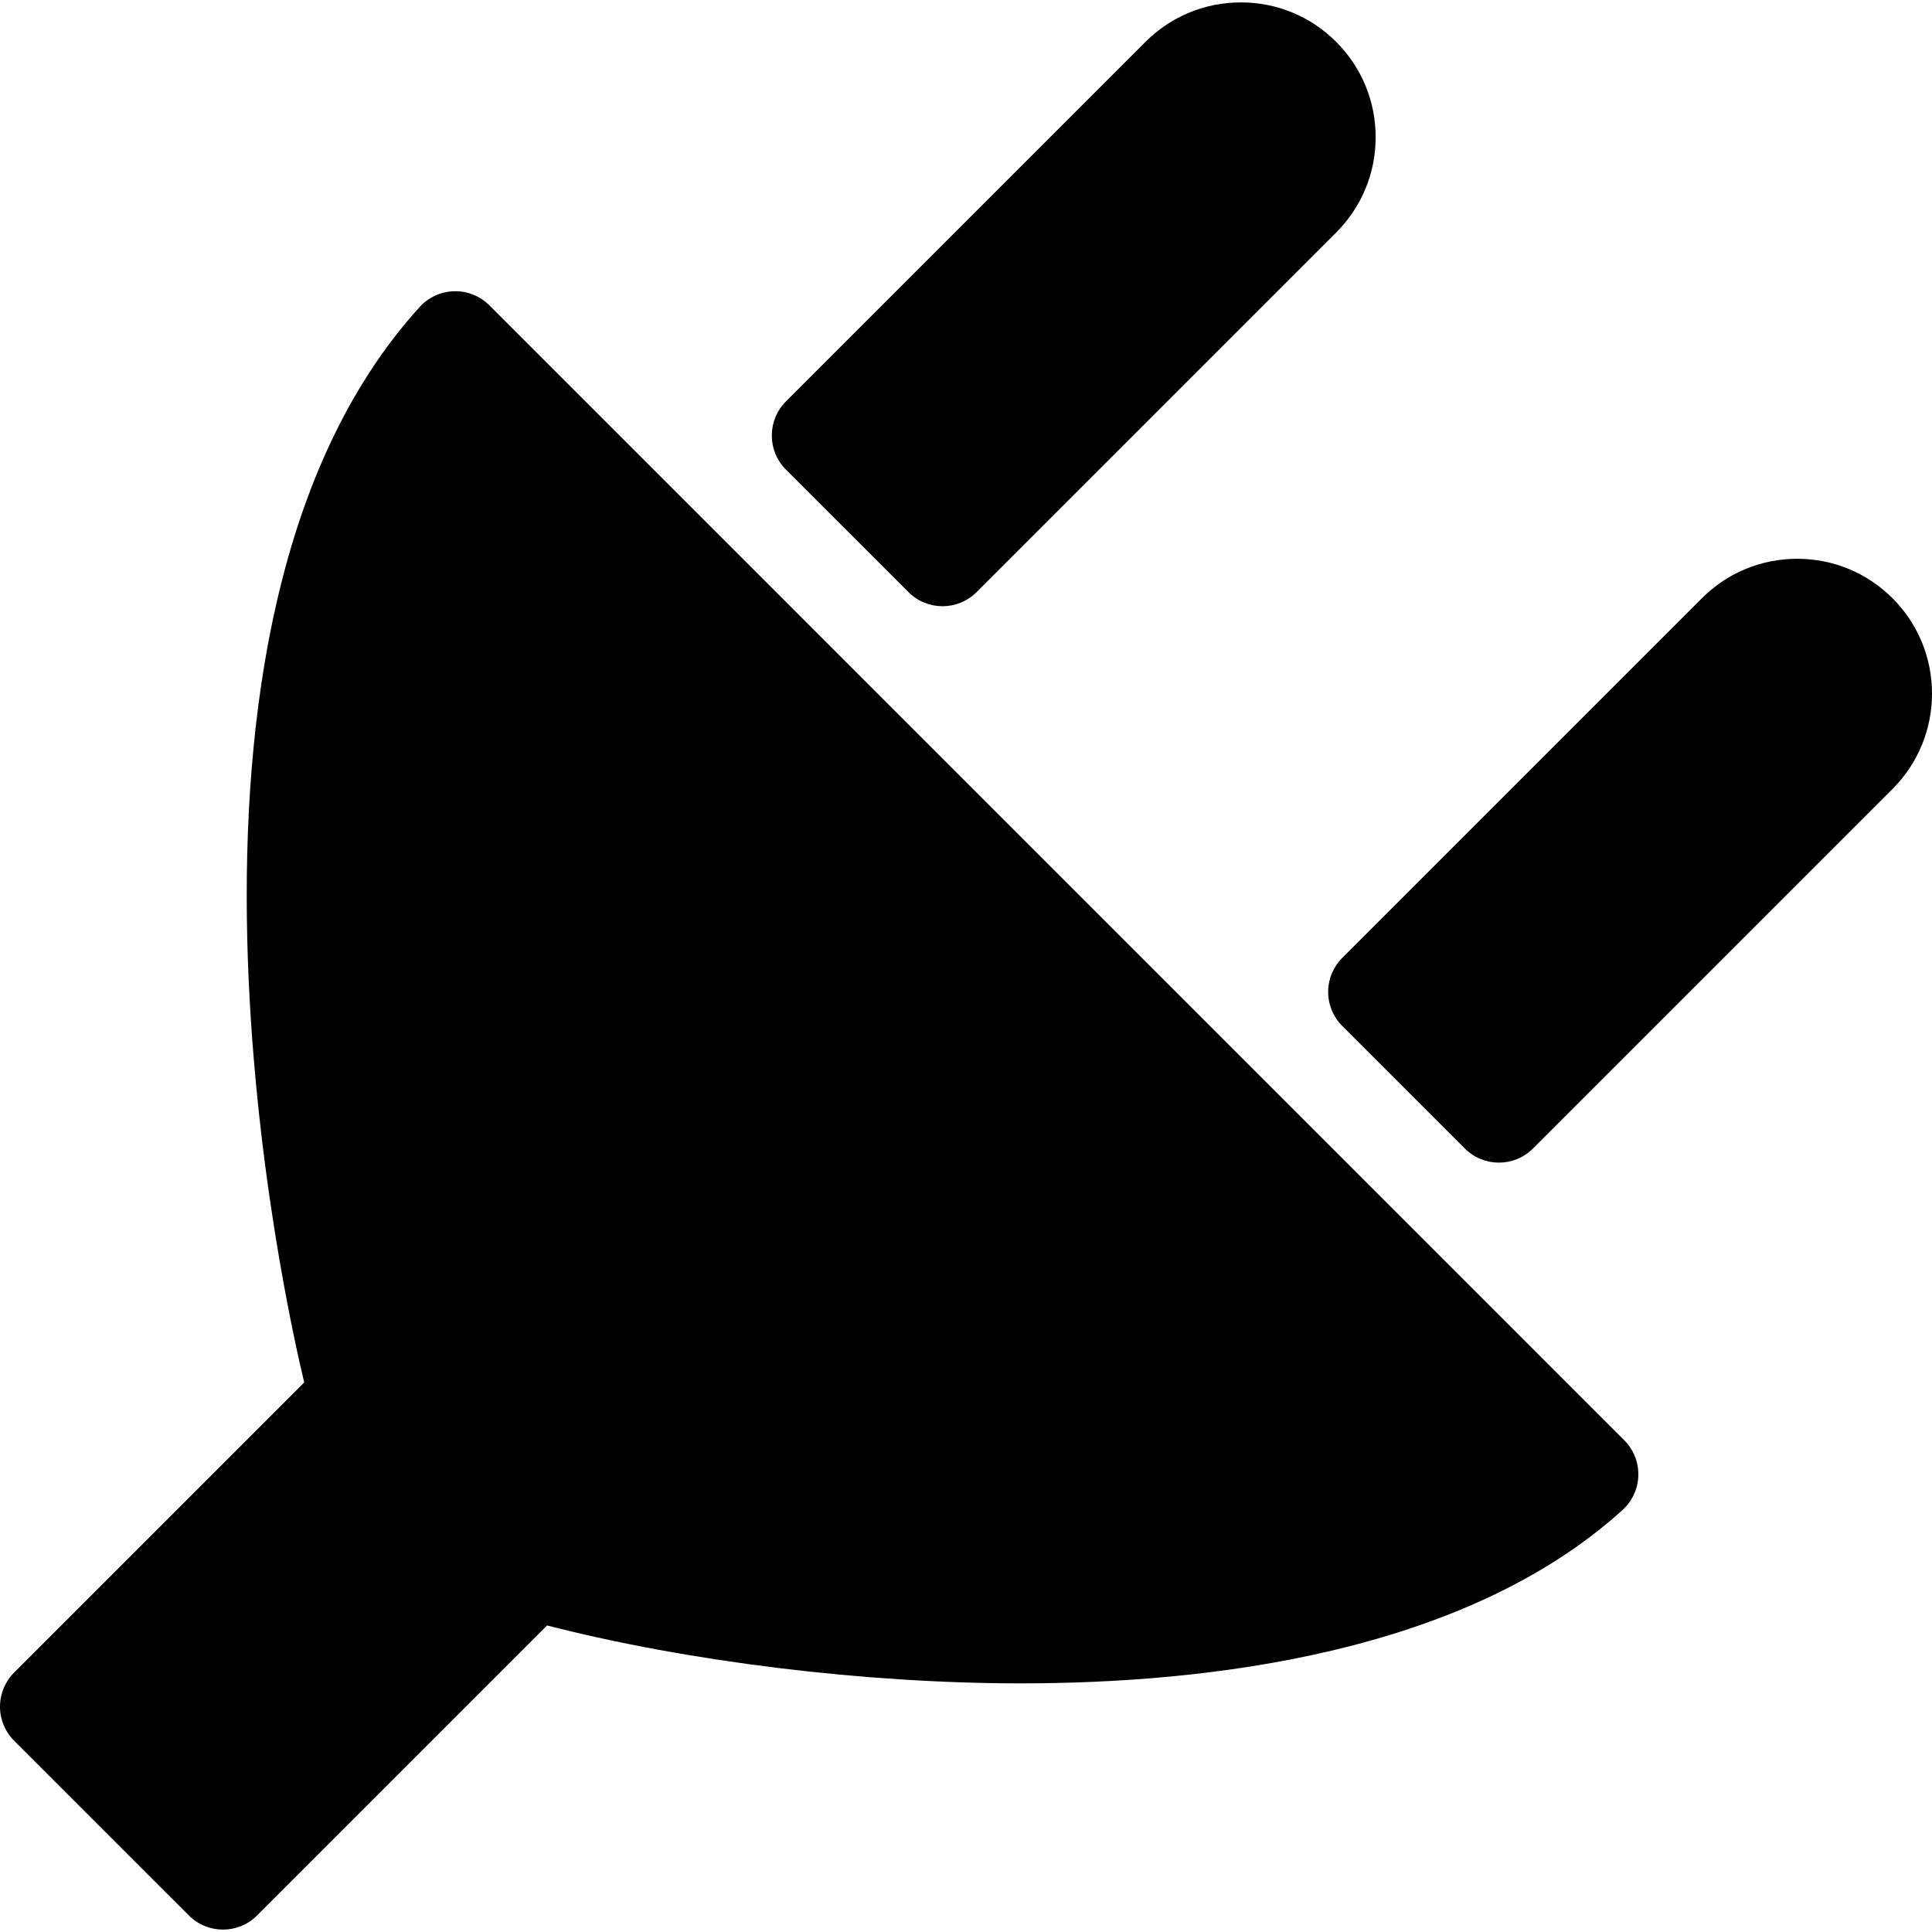
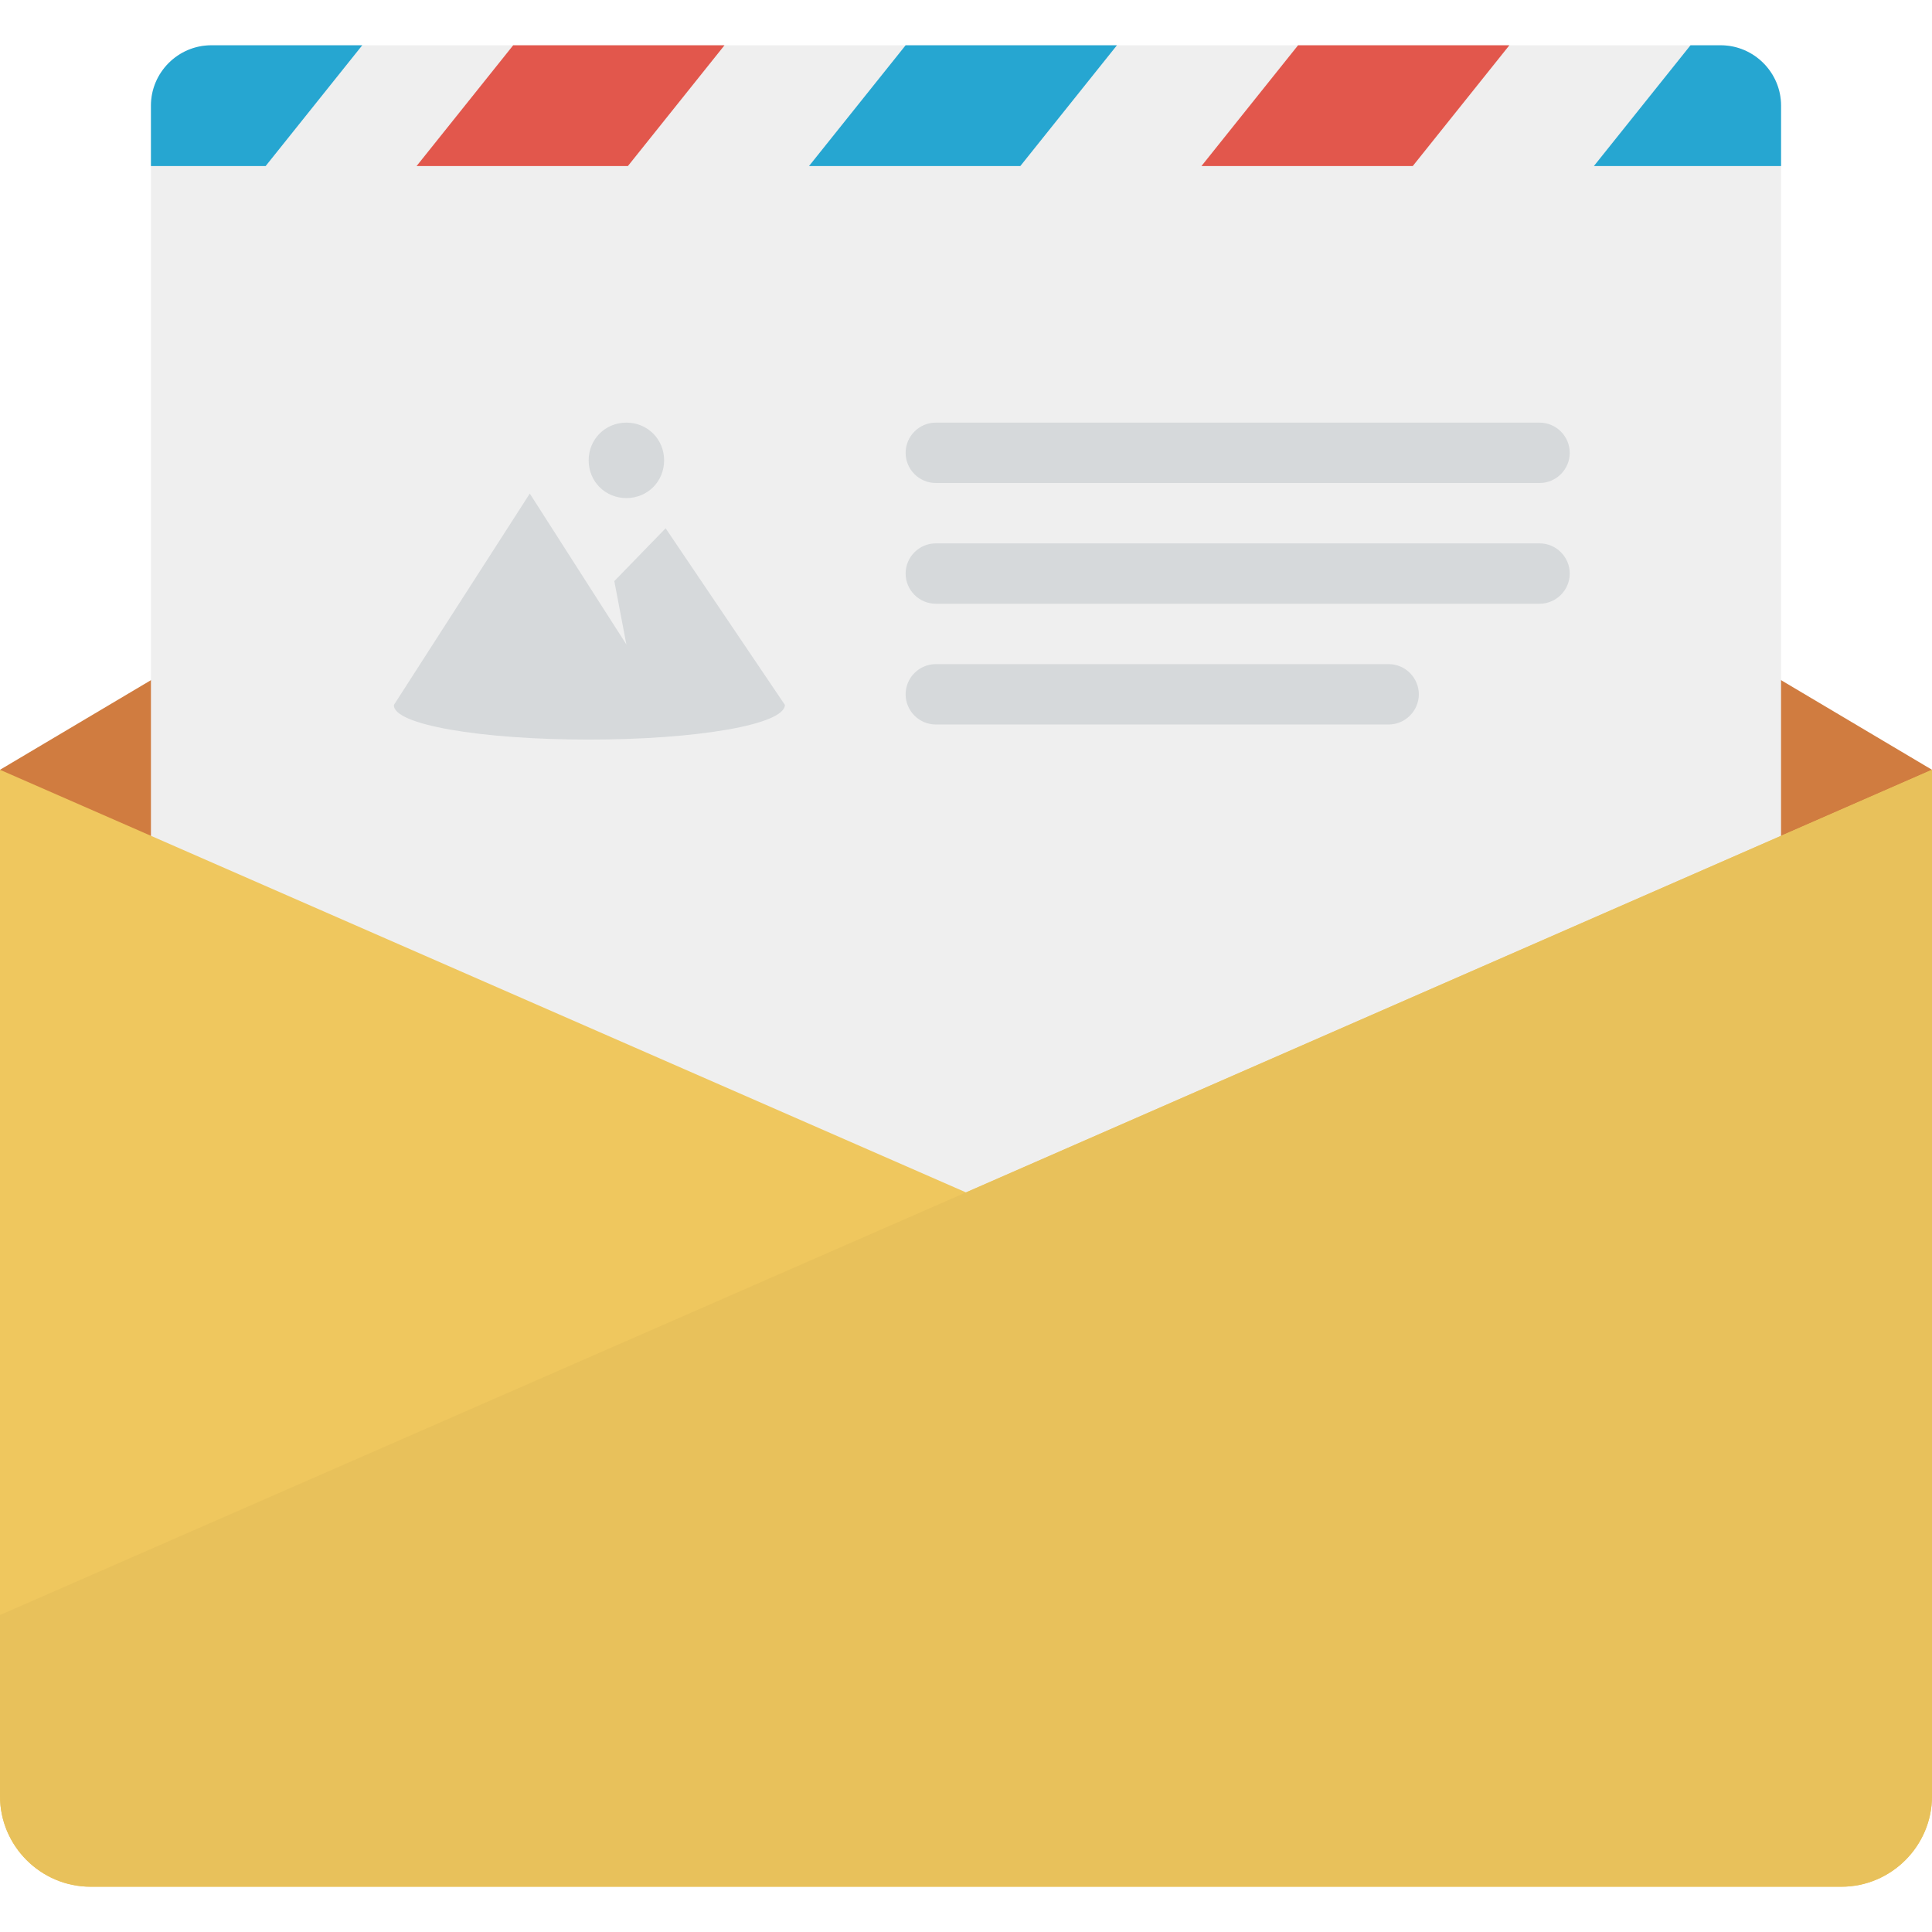
- <svg xmlns="http://www.w3.org/2000/svg" version="1.1" id="Capa_1" x="0px" y="0px" width="99.012px" height="99.012px" viewBox="0 0 99.012 99.012" style="enable-background:new 0 0 99.012 99.012;" xml:space="preserve">
-   <g>
-     <g>
-       <path d="M25.08,15.648c-0.478-0.478-1.135-0.742-1.805-0.723c-0.675,0.017-1.314,0.309-1.768,0.808    c-14.829,16.325-6.762,51.623-5.916,55.115L0.723,85.717C0.26,86.18,0,86.808,0,87.463c0,0.654,0.26,1.283,0.723,1.746    l8.958,8.957c0.482,0.48,1.114,0.723,1.746,0.723c0.631,0,1.264-0.24,1.745-0.723l14.865-14.864    c7.237,1.859,16.289,2.968,24.28,2.968c9.599,0,22.739-1.543,30.836-8.886c0.5-0.454,0.793-1.093,0.809-1.769    c0.018-0.676-0.245-1.328-0.723-1.805L25.08,15.648z" />
-       <path d="M46.557,30.345c0.482,0.482,1.114,0.723,1.746,0.723c0.632,0,1.264-0.241,1.746-0.724l18.428-18.428    c1.305-1.305,2.023-3.04,2.023-4.885c0-1.846-0.719-3.582-2.023-4.886c-1.305-1.305-3.039-2.022-4.885-2.022    c-1.845,0-3.581,0.718-4.887,2.022L40.277,20.574c-0.964,0.964-0.964,2.527,0,3.492L46.557,30.345z" />
-       <path d="M96.99,30.661c-1.305-1.305-3.039-2.024-4.885-2.024c-1.847,0-3.582,0.718-4.886,2.023L68.79,49.089    c-0.464,0.463-0.724,1.091-0.724,1.746s0.26,1.282,0.724,1.746l6.28,6.278c0.481,0.482,1.113,0.724,1.746,0.724    c0.631,0,1.264-0.241,1.746-0.724l18.43-18.429C99.686,37.735,99.686,33.353,96.99,30.661z" />
-     </g>
-   </g>
+ <svg xmlns="http://www.w3.org/2000/svg" version="1.1" id="Layer_1" x="0px" y="0px" viewBox="0 0 504.124 504.124" style="enable-background:new 0 0 504.124 504.124;" xml:space="preserve">
+   <path style="fill:#D07C40;" d="M0,200.862L252.062,51.2l252.062,149.662v220.554H0V200.862z" />
+   <path style="fill:#EFEFEF;" d="M55.138,11.815h393.846c8.665,0,15.754,7.089,15.754,15.754v275.692  c0,8.665-7.089,15.754-15.754,15.754H55.138c-8.665,0-15.754-7.089-15.754-15.754V27.569C39.385,18.905,46.474,11.815,55.138,11.815  z" />
+   <path style="fill:#26A6D1;" d="M415.902,43.323l25.206-31.508h7.877c8.665,0,15.754,7.089,15.754,15.754v15.754H415.902z   M211.102,43.323l25.206-31.508h55.138L266.24,43.323H211.102z M39.385,43.323V27.569c0-8.665,7.089-15.754,15.754-15.754h39.385  L69.317,43.323H39.385z" />
+   <path style="fill:#EFC75E;" d="M504.123,468.677c0,12.997-10.634,23.631-23.631,23.631H23.631C10.634,492.309,0,481.674,0,468.677  V200.862l252.062,110.277l252.062-110.277v267.815H504.123z" />
+   <path style="fill:#E8C15B;" d="M504.123,468.677c0,12.997-10.634,23.631-23.631,23.631H23.631C10.634,492.309,0,481.674,0,468.677  v-47.262l504.123-220.554V468.677z" />
+   <path style="fill:#D6D9DB;" d="M160.295,151.631l3.151,16.542l-25.206-39.385l-35.446,55.138c-0.394,5.12,22.449,9.058,50.806,9.058  s51.2-3.938,51.2-9.058l-31.114-46.08C173.686,137.846,160.295,151.631,160.295,151.631z M163.446,129.969  c5.514,0,9.846-4.332,9.846-9.846s-4.332-9.846-9.846-9.846s-9.846,4.332-9.846,9.846S157.932,129.969,163.446,129.969z   M244.185,126.031h157.538c4.332,0,7.877-3.545,7.877-7.877s-3.545-7.877-7.877-7.877H244.185c-4.332,0-7.877,3.545-7.877,7.877  S239.852,126.031,244.185,126.031z M401.723,141.785H244.185c-4.332,0-7.877,3.545-7.877,7.877s3.545,7.877,7.877,7.877h157.538  c4.332,0,7.877-3.545,7.877-7.877C409.6,145.329,406.055,141.785,401.723,141.785z M362.338,173.292H244.185  c-4.332,0-7.877,3.545-7.877,7.877s3.545,7.877,7.877,7.877h118.154c4.332,0,7.877-3.545,7.877-7.877  C370.215,176.837,366.671,173.292,362.338,173.292z" />
+   <path style="fill:#E2574C;" d="M313.502,43.323l25.206-31.508h55.138L368.64,43.323H313.502z M108.702,43.323l25.206-31.508h55.138  L163.84,43.323H108.702z" />
  <g>
</g>
  <g>
</g>
  <g>
</g>
  <g>
</g>
  <g>
</g>
  <g>
</g>
  <g>
</g>
  <g>
</g>
  <g>
</g>
  <g>
</g>
  <g>
</g>
  <g>
</g>
  <g>
</g>
  <g>
</g>
  <g>
</g>
</svg>
